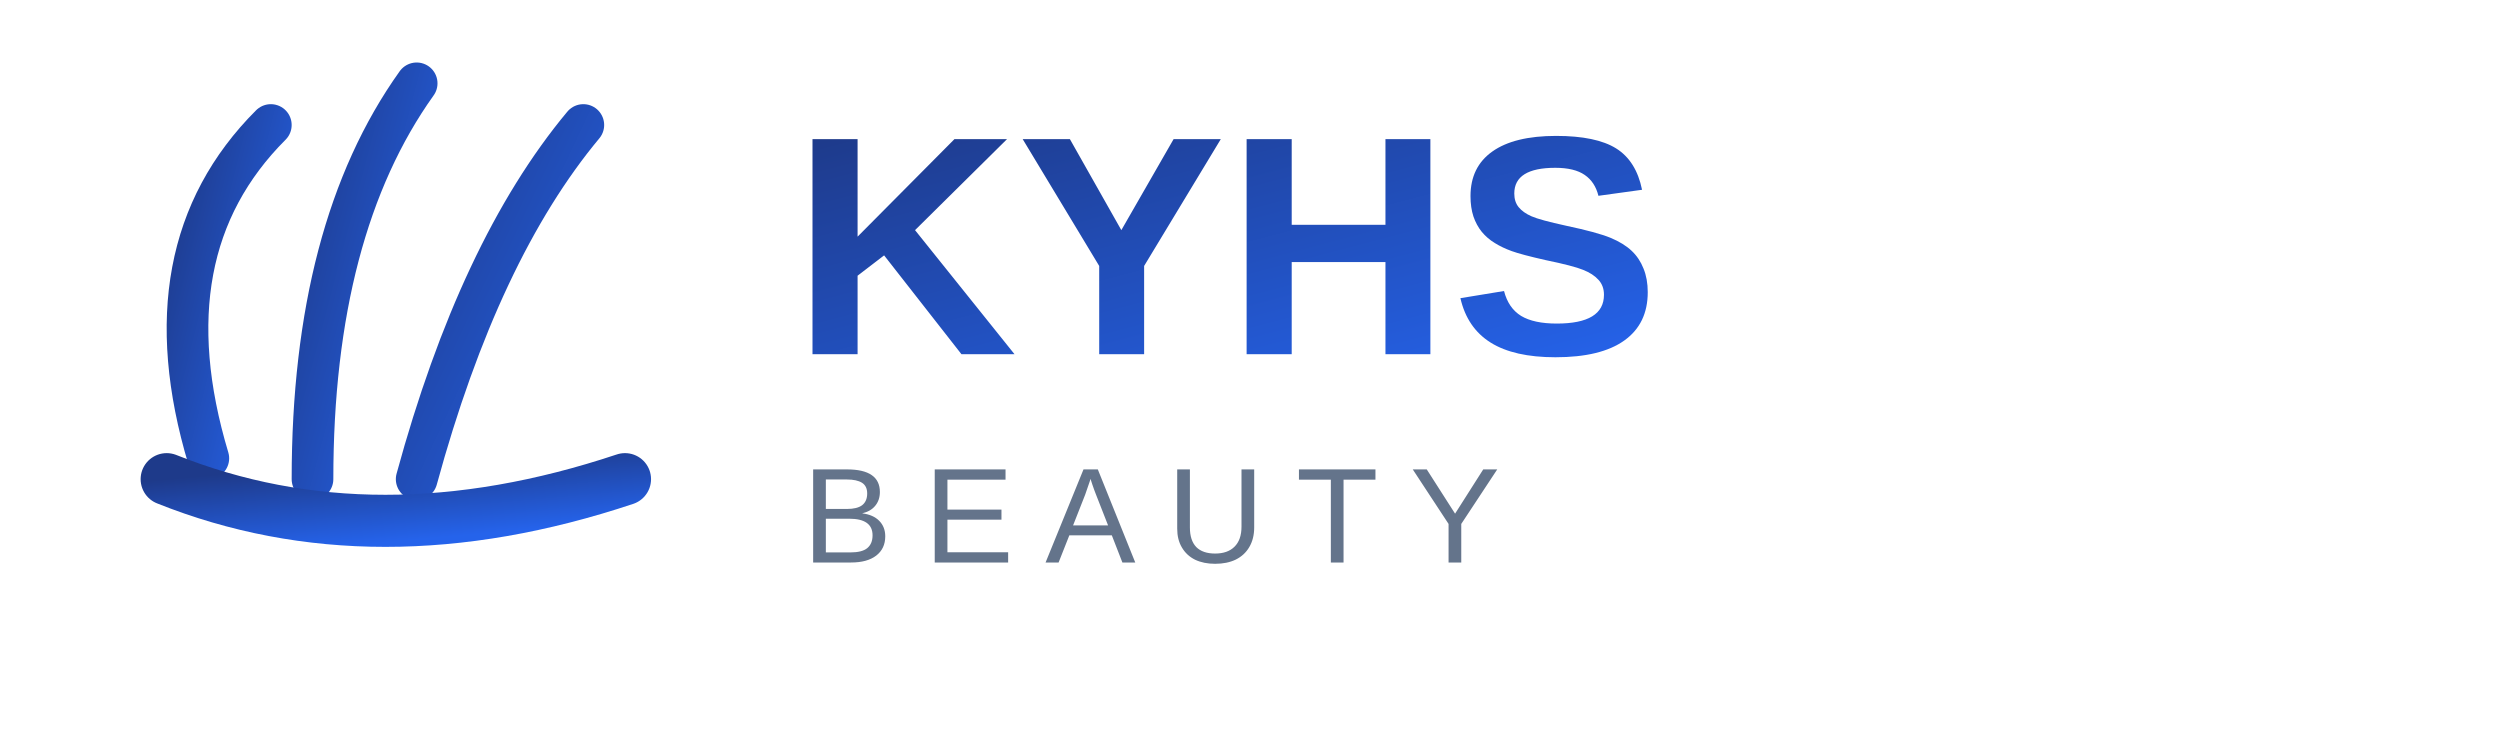
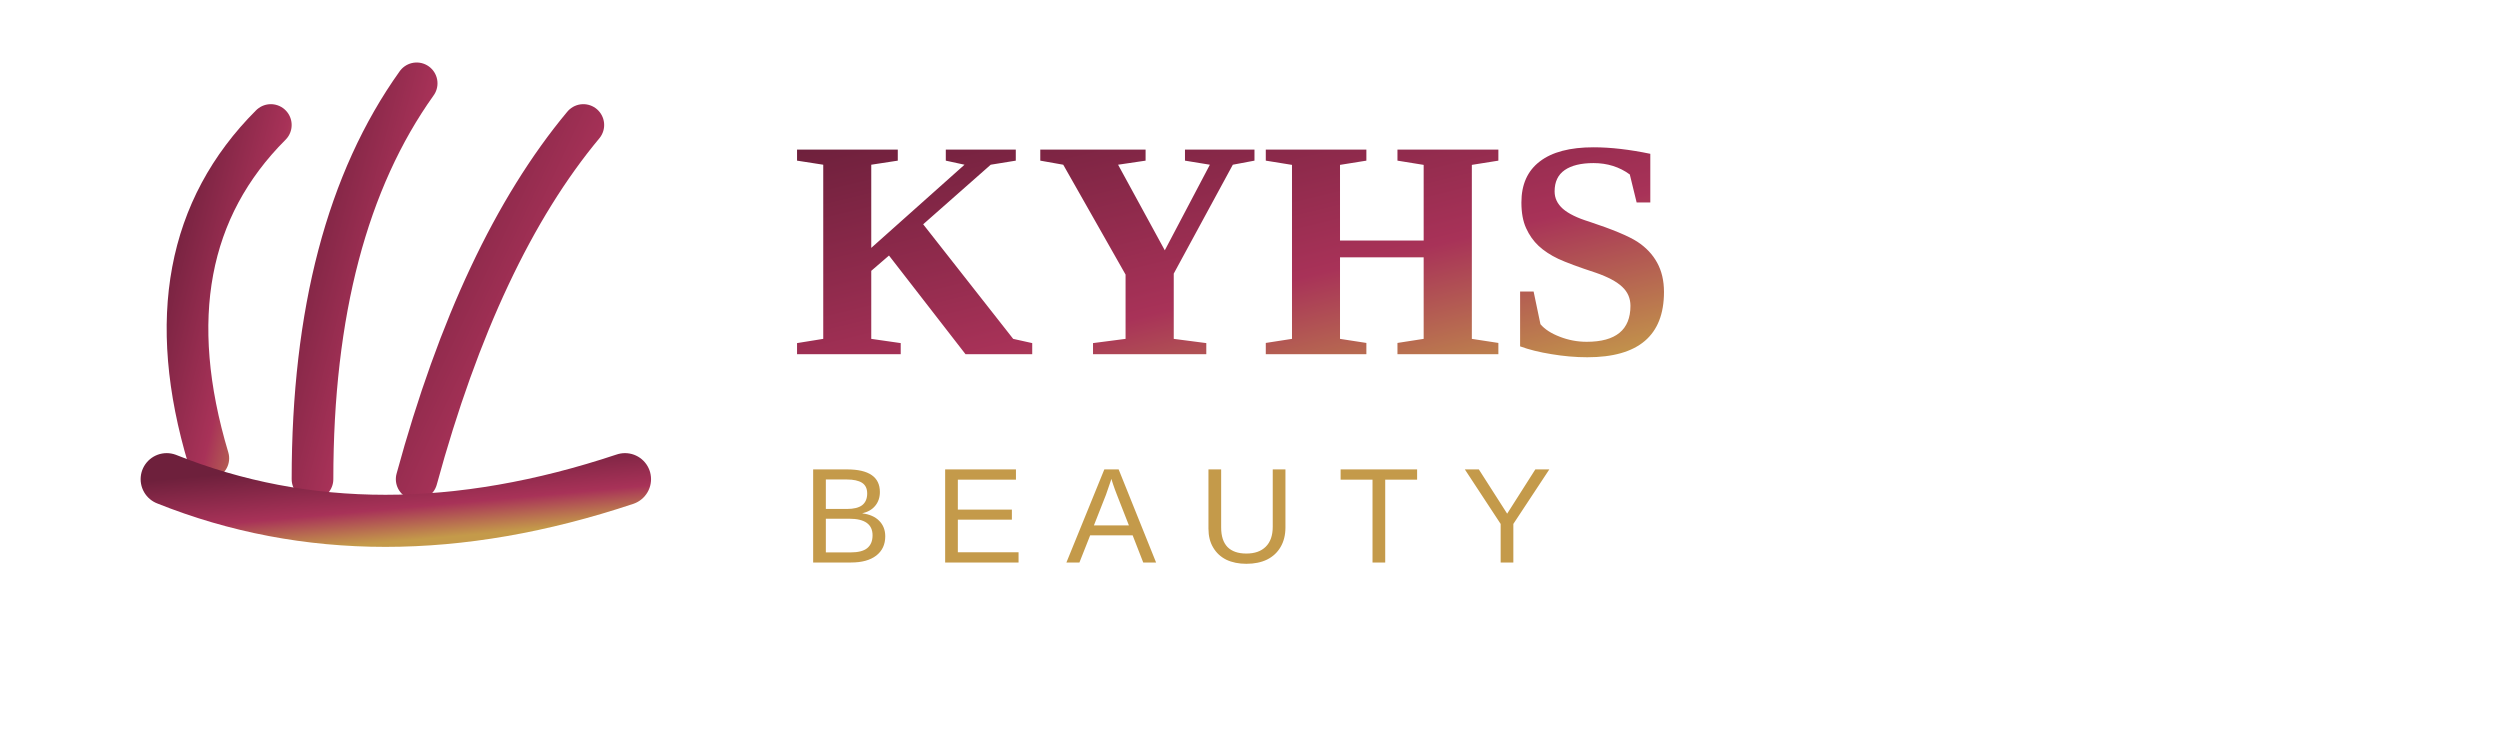
<svg xmlns="http://www.w3.org/2000/svg" viewBox="0 0 240 72" role="img" aria-label="KYHS Beauty">
  <defs>
    <linearGradient id="g" x1="0" y1="0" x2="1" y2="1">
-       <stop offset="0" stop-color="#1e3a8a" />
-       <stop offset="1" stop-color="#2563eb" />
+       <stop offset="0" stop-color="#6e203c" />
+       <stop offset="0.6" stop-color="#a83258" />
+       <stop offset="1" stop-color="#c49a4a" />
    </linearGradient>
  </defs>
  <g fill="none" stroke="url(#g)" stroke-width="4" stroke-linecap="round">
    <path d="M20 44 Q14 24 26 12" />
    <path d="M30 46 Q30 22 40 8" />
    <path d="M40 46 Q46 24 56 12" />
    <path d="M16 46 Q36 54 60 46" stroke-width="5" />
  </g>
-   <text x="76" y="34" font-family="Arial, Helvetica, sans-serif" font-size="30" font-weight="800" fill="url(#g)">KYHS</text>
-   <text x="77" y="54" font-family="Arial, Helvetica, sans-serif" font-size="13" letter-spacing="3" fill="#64748b">BEAUTY</text>
+   <text x="76" y="34" font-family="Georgia, 'Times New Roman', serif" font-size="30" font-weight="700" fill="url(#g)">KYHS</text>
+   <text x="77" y="54" font-family="Arial, Helvetica, sans-serif" font-size="13" letter-spacing="4" fill="#c49a4a">BEAUTY</text>
</svg>
